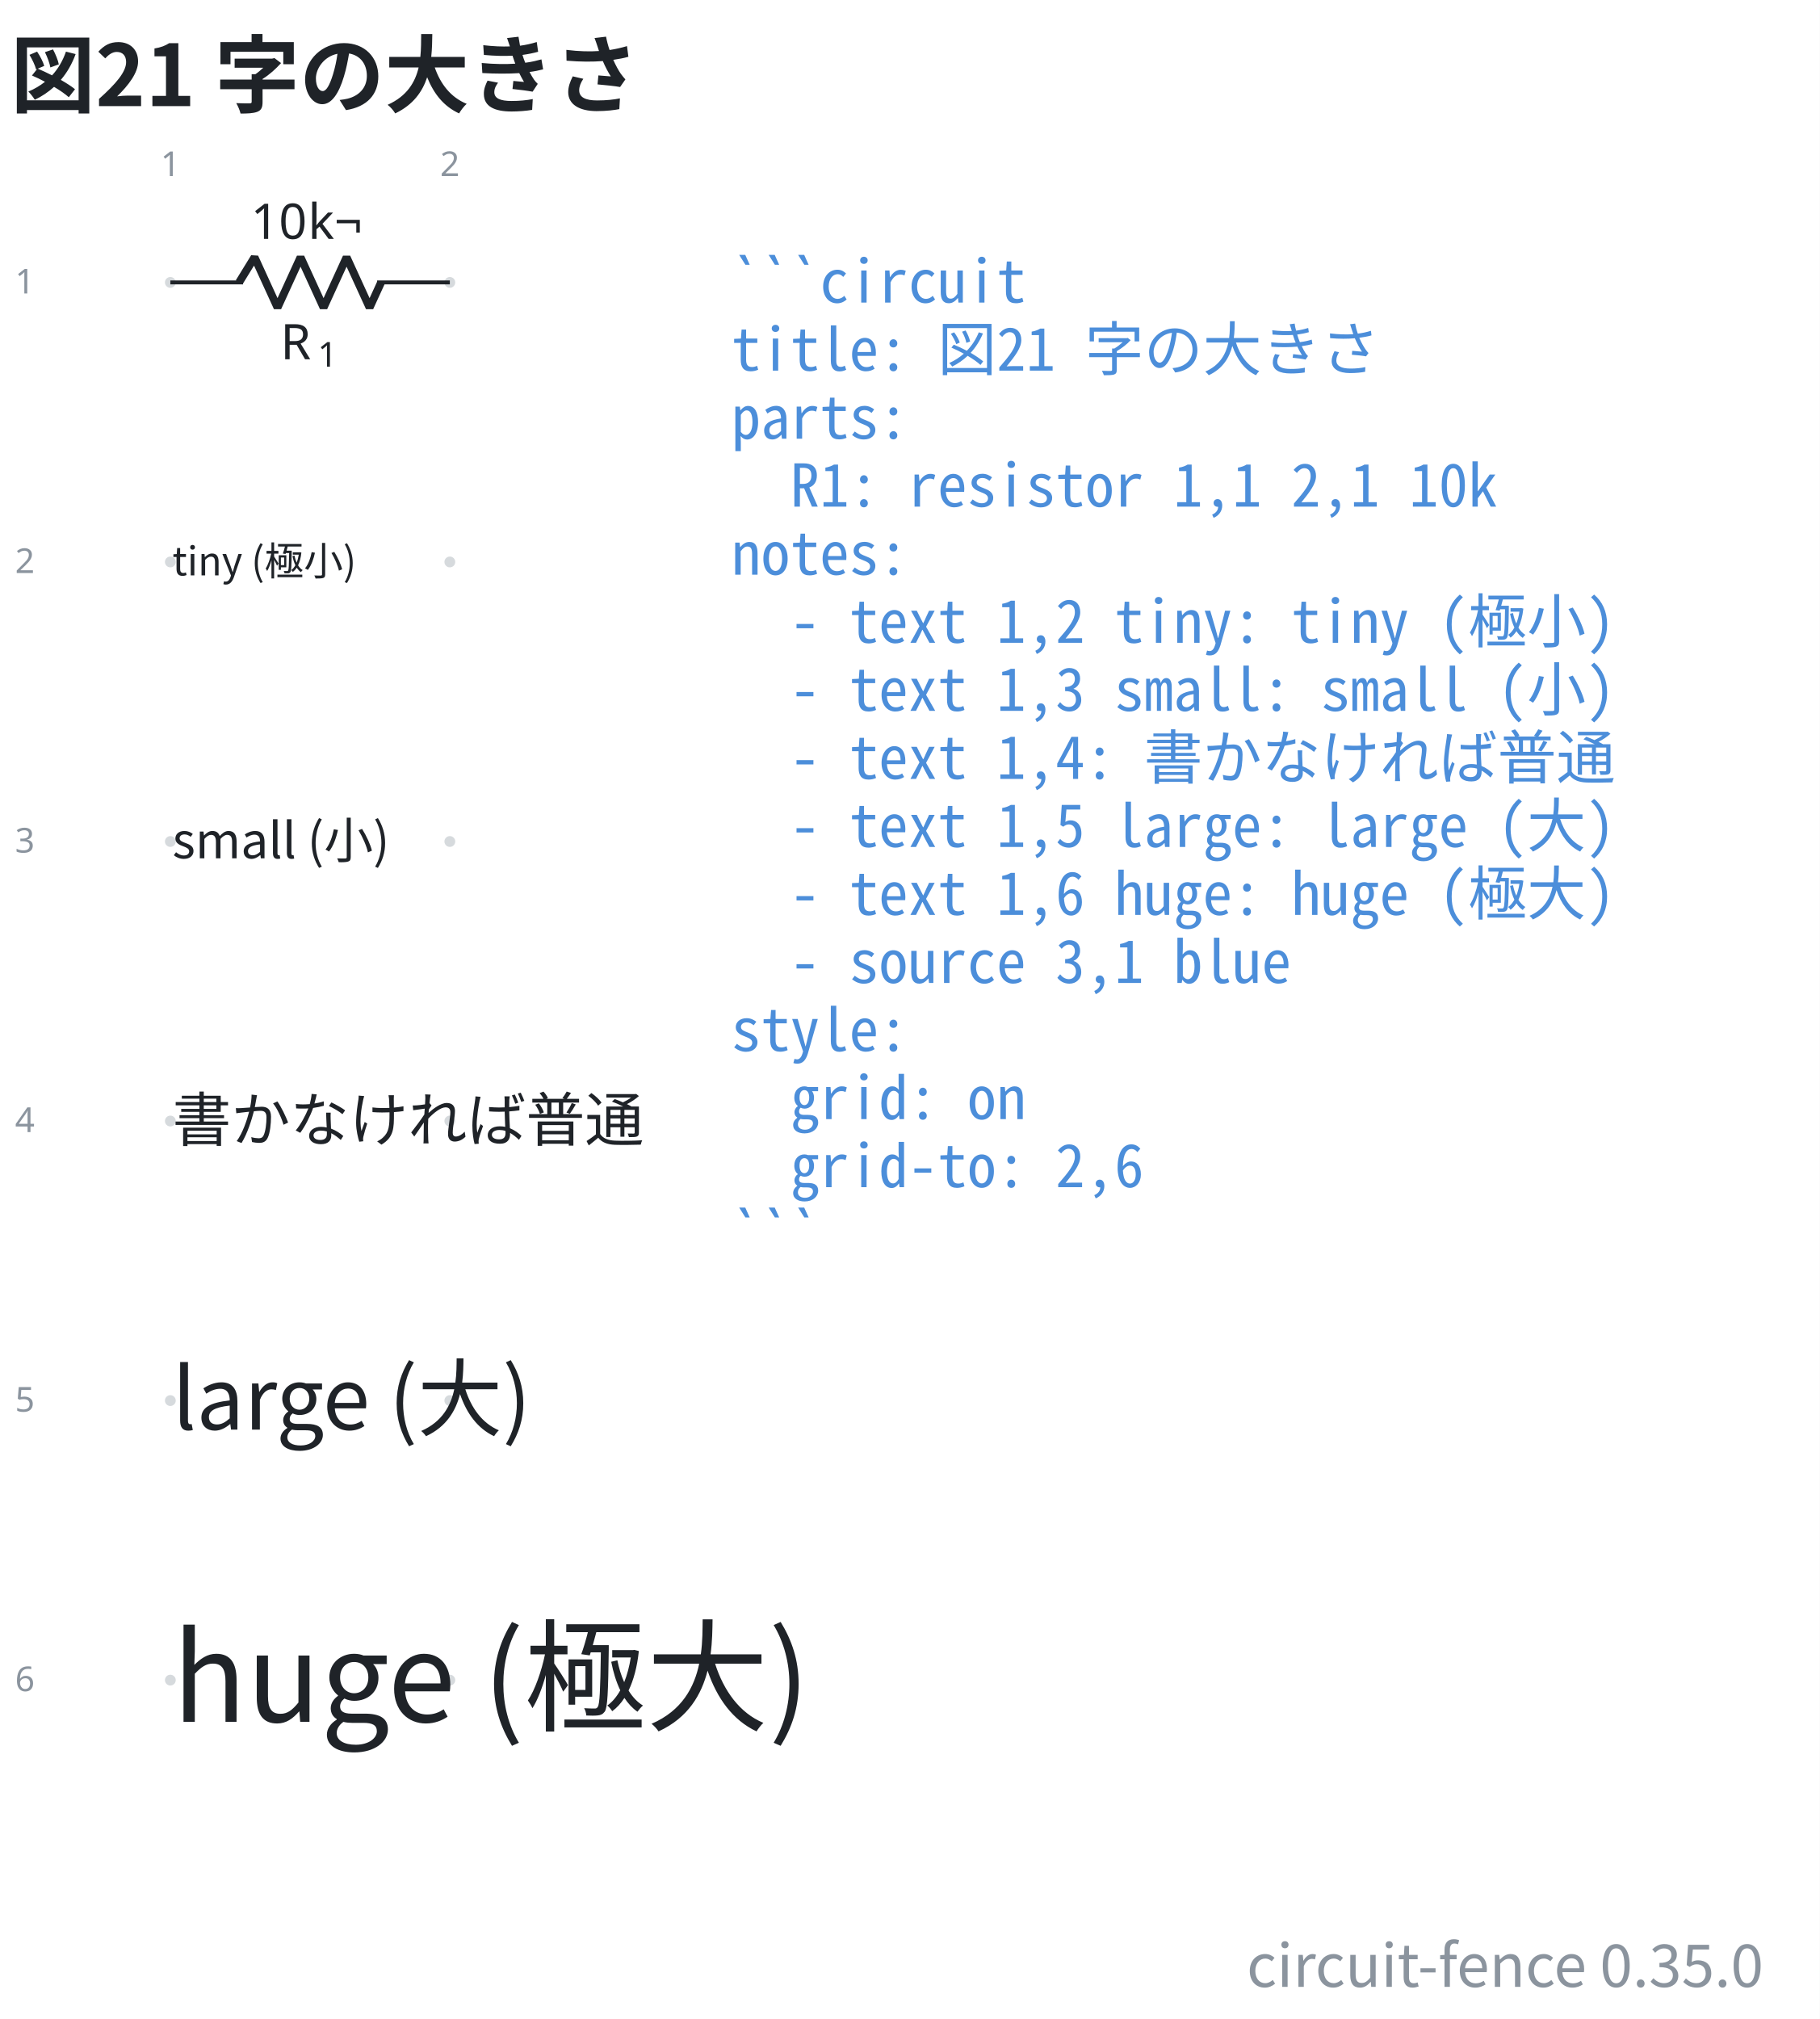
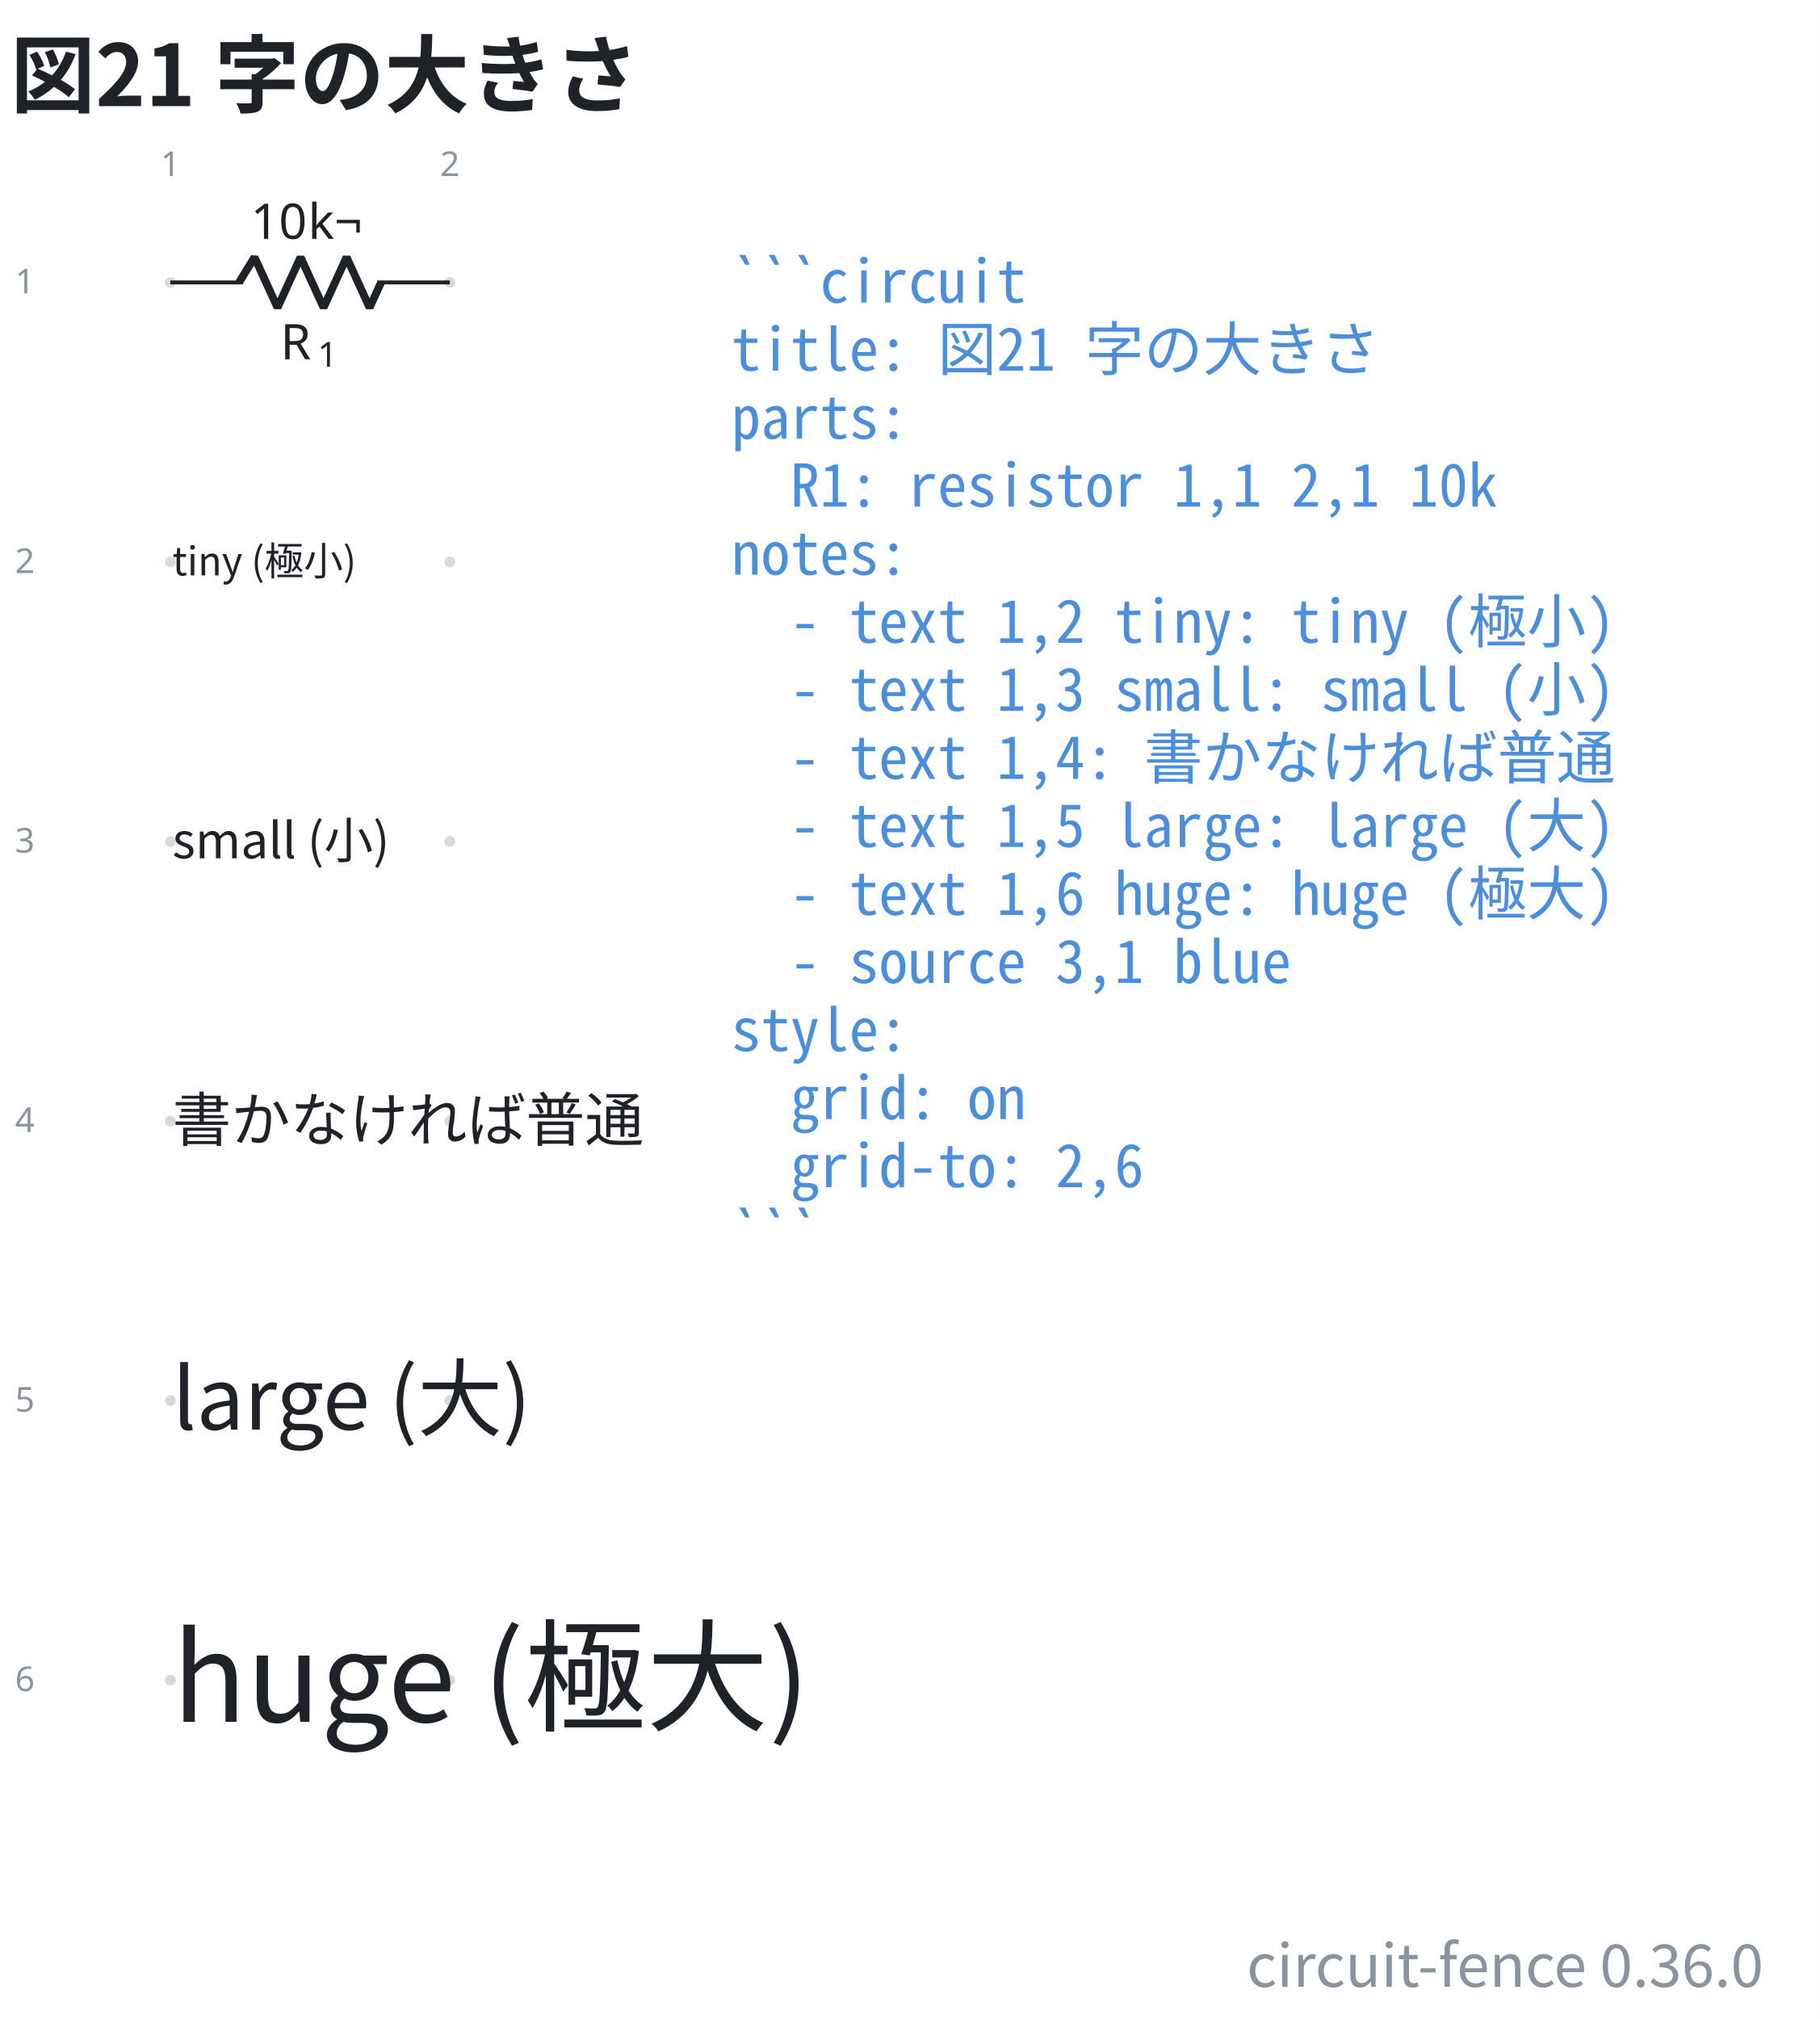
- <svg xmlns="http://www.w3.org/2000/svg" data-figure-paper="#ffffff" data-circuit-fence="0.35.0" fill="#1f2328" width="494.032" height="548" viewBox="-72 -72 370.524 411">
+ <svg xmlns="http://www.w3.org/2000/svg" data-figure-paper="#ffffff" data-circuit-fence="0.36.0" fill="#1f2328" width="494.032" height="548" viewBox="-72 -72 370.524 411">
  <rect x="-72" y="-72" width="370.524" height="411" fill="#ffffff" />
  <g stroke="#1f2328" stroke-miterlimit="10" stroke-width=".8">
    <path fill="#8b949e" fill-opacity=".35" stroke="none" stroke-opacity=".35" d="M-36.218-14.511a1.1 1.1 0 1 0-2.2 0 1.1 1.1 0 0 0 2.2 0M-36.218 42.394a1.1 1.1 0 1 0-2.2 0 1.1 1.1 0 0 0 2.2 0M-36.218 99.3a1.1 1.1 0 1 0-2.2 0 1.1 1.1 0 0 0 2.2 0M-36.218 156.205a1.1 1.1 0 1 0-2.2 0 1.1 1.1 0 0 0 2.2 0M-36.218 213.11a1.1 1.1 0 1 0-2.2 0 1.1 1.1 0 0 0 2.2 0M-36.218 270.016a1.1 1.1 0 1 0-2.2 0 1.1 1.1 0 0 0 2.2 0M20.688-14.511a1.1 1.1 0 1 0-2.2 0 1.1 1.1 0 0 0 2.2 0M20.688 42.394a1.1 1.1 0 1 0-2.2 0 1.1 1.1 0 0 0 2.2 0M20.688 99.3a1.1 1.1 0 1 0-2.2 0 1.1 1.1 0 0 0 2.2 0M20.688 156.205a1.1 1.1 0 1 0-2.2 0 1.1 1.1 0 0 0 2.2 0M20.688 213.11a1.1 1.1 0 1 0-2.2 0 1.1 1.1 0 0 0 2.2 0M20.688 270.016a1.1 1.1 0 1 0-2.2 0 1.1 1.1 0 0 0 2.2 0m-1.1 0" />
    <g fill="#8b949e" stroke="#8b949e">
      <text x="-37.318" y="-14.511" fill="#8b949e" stroke="none" font-family="cmr7" font-size="7" transform="translate(-1.993 -21.645)">1</text>
    </g>
    <g fill="#8b949e" stroke="#8b949e">
      <text x="-37.318" y="-14.511" fill="#8b949e" stroke="none" font-family="cmr7" font-size="7" transform="translate(54.912 -21.645)">2</text>
    </g>
    <g fill="#8b949e" stroke="#8b949e">
      <text x="-37.318" y="-14.511" fill="#8b949e" stroke="none" font-family="cmr7" font-size="7" transform="translate(-31.62 2.256)">1</text>
    </g>
    <g fill="#8b949e" stroke="#8b949e">
      <text x="-37.318" y="-14.511" fill="#8b949e" stroke="none" font-family="cmr7" font-size="7" transform="translate(-31.62 59.161)">2</text>
    </g>
    <g fill="#8b949e" stroke="#8b949e">
      <text x="-37.318" y="-14.511" fill="#8b949e" stroke="none" font-family="cmr7" font-size="7" transform="translate(-31.62 116.067)">3</text>
    </g>
    <g fill="#8b949e" stroke="#8b949e">
      <text x="-37.318" y="-14.511" fill="#8b949e" stroke="none" font-family="cmr7" font-size="7" transform="translate(-31.62 172.972)">4</text>
    </g>
    <g fill="#8b949e" stroke="#8b949e">
      <text x="-37.318" y="-14.511" fill="#8b949e" stroke="none" font-family="cmr7" font-size="7" transform="translate(-31.62 229.877)">5</text>
    </g>
    <g fill="#8b949e" stroke="#8b949e">
      <text x="-37.318" y="-14.511" fill="#8b949e" stroke="none" font-family="cmr7" font-size="7" transform="translate(-31.62 286.783)">6</text>
    </g>
    <path fill="none" d="M-37.318-14.511h.4m-.4 0h14.796m27.314 0h14.796m-.4 0h.4" />
    <g stroke-linejoin="bevel" stroke-width="1.6">
      <path fill="none" d="m-23.322-14.511 3.143-5.122 4.685 10.243 4.686-10.243L-6.122-9.39l4.686-10.243L3.249-9.39l2.343-5.121" />
    </g>
    <g stroke="none">
      <text x="-37.318" y="-14.511" font-family="cmmi10" font-size="10" transform="translate(22.413 15.648)">R</text>
      <text x="-29.725" y="-13.011" font-family="cmr7" font-size="7" transform="translate(22.413 15.648)">1</text>
    </g>
    <g stroke="none" font-family="cmr10" font-size="10">
      <text x="-37.318" y="-14.511" transform="translate(16.37 -8.863)">10</text>
      <text x="-25.651" y="-14.511" transform="translate(16.37 -8.863)">k¬</text>
    </g>
    <g>
      <text x="-37.318" y="-14.511" fill="#1f2328" stroke="none" font-family="'Noto Sans CJK JP','Noto Sans JP','Hiragino Sans','Yu Gothic',sans-serif" font-size="8" transform="translate(.4 59.639)">tiny (極小)</text>
    </g>
    <g>
      <text x="-37.318" y="-14.511" fill="#1f2328" stroke="none" font-family="'Noto Sans CJK JP','Noto Sans JP','Hiragino Sans','Yu Gothic',sans-serif" font-size="10" transform="translate(.4 117.228)">small (小)</text>
    </g>
    <g>
      <text x="-37.318" y="-14.511" fill="#1f2328" stroke="none" font-family="'Noto Sans CJK JP','Noto Sans JP','Hiragino Sans','Yu Gothic',sans-serif" font-size="12" transform="translate(.4 174.816)">書かなければ普通</text>
    </g>
    <g>
      <text x="-37.318" y="-14.511" fill="#1f2328" stroke="none" font-family="'Noto Sans CJK JP','Noto Sans JP','Hiragino Sans','Yu Gothic',sans-serif" font-size="17.28" transform="translate(.4 233.525)">large (大)</text>
    </g>
    <g>
      <text x="-37.318" y="-14.511" fill="#1f2328" stroke="none" font-family="'Noto Sans CJK JP','Noto Sans JP','Hiragino Sans','Yu Gothic',sans-serif" font-size="24.88" transform="translate(.4 293.026)">huge (極大)</text>
    </g>
    <g>
      <text x="-37.318" y="-14.511" fill="#4c8eda" stroke="none" font-family="'Noto Sans Mono CJK JP',ui-monospace,'SFMono-Regular',Consolas,'Liberation Mono',monospace" font-size="12" transform="translate(114.211 4.1)" xml:space="preserve">```circuit</text>
    </g>
    <g>
      <text x="-37.318" y="-14.511" fill="#4c8eda" stroke="none" font-family="'Noto Sans Mono CJK JP',ui-monospace,'SFMono-Regular',Consolas,'Liberation Mono',monospace" font-size="12" transform="translate(114.211 17.956)" xml:space="preserve">title: 図21 字の大きさ</text>
    </g>
    <g>
      <text x="-37.318" y="-14.511" fill="#4c8eda" stroke="none" font-family="'Noto Sans Mono CJK JP',ui-monospace,'SFMono-Regular',Consolas,'Liberation Mono',monospace" font-size="12" transform="translate(114.211 31.813)" xml:space="preserve">parts:</text>
    </g>
    <g>
      <text x="-37.318" y="-14.511" fill="#4c8eda" stroke="none" font-family="'Noto Sans Mono CJK JP',ui-monospace,'SFMono-Regular',Consolas,'Liberation Mono',monospace" font-size="12" transform="translate(114.211 45.641)" xml:space="preserve">  R1: resistor 1,1 2,1 10k</text>
    </g>
    <g>
      <text x="-37.318" y="-14.511" fill="#4c8eda" stroke="none" font-family="'Noto Sans Mono CJK JP',ui-monospace,'SFMono-Regular',Consolas,'Liberation Mono',monospace" font-size="12" transform="translate(114.211 59.498)" xml:space="preserve">notes:</text>
    </g>
    <g>
      <text x="-37.318" y="-14.511" fill="#4c8eda" stroke="none" font-family="'Noto Sans Mono CJK JP',ui-monospace,'SFMono-Regular',Consolas,'Liberation Mono',monospace" font-size="12" transform="translate(114.211 73.354)" xml:space="preserve">  - text 1,2 tiny: tiny (極小)</text>
    </g>
    <g>
      <text x="-37.318" y="-14.511" fill="#4c8eda" stroke="none" font-family="'Noto Sans Mono CJK JP',ui-monospace,'SFMono-Regular',Consolas,'Liberation Mono',monospace" font-size="12" transform="translate(114.211 87.21)" xml:space="preserve">  - text 1,3 small: small (小)</text>
    </g>
    <g>
      <text x="-37.318" y="-14.511" fill="#4c8eda" stroke="none" font-family="'Noto Sans Mono CJK JP',ui-monospace,'SFMono-Regular',Consolas,'Liberation Mono',monospace" font-size="12" transform="translate(114.211 101.067)" xml:space="preserve">  - text 1,4: 書かなければ普通</text>
    </g>
    <g>
      <text x="-37.318" y="-14.511" fill="#4c8eda" stroke="none" font-family="'Noto Sans Mono CJK JP',ui-monospace,'SFMono-Regular',Consolas,'Liberation Mono',monospace" font-size="12" transform="translate(114.211 114.924)" xml:space="preserve">  - text 1,5 large: large (大)</text>
    </g>
    <g>
      <text x="-37.318" y="-14.511" fill="#4c8eda" stroke="none" font-family="'Noto Sans Mono CJK JP',ui-monospace,'SFMono-Regular',Consolas,'Liberation Mono',monospace" font-size="12" transform="translate(114.211 128.751)" xml:space="preserve">  - text 1,6 huge: huge (極大)</text>
    </g>
    <g>
      <text x="-37.318" y="-14.511" fill="#4c8eda" stroke="none" font-family="'Noto Sans Mono CJK JP',ui-monospace,'SFMono-Regular',Consolas,'Liberation Mono',monospace" font-size="12" transform="translate(114.211 142.608)" xml:space="preserve">  - source 3,1 blue</text>
    </g>
    <g>
      <text x="-37.318" y="-14.511" fill="#4c8eda" stroke="none" font-family="'Noto Sans Mono CJK JP',ui-monospace,'SFMono-Regular',Consolas,'Liberation Mono',monospace" font-size="12" transform="translate(114.211 156.464)" xml:space="preserve">style:</text>
    </g>
    <g>
      <text x="-37.318" y="-14.511" fill="#4c8eda" stroke="none" font-family="'Noto Sans Mono CJK JP',ui-monospace,'SFMono-Regular',Consolas,'Liberation Mono',monospace" font-size="12" transform="translate(114.211 170.32)" xml:space="preserve">  grid: on</text>
    </g>
    <g>
      <text x="-37.318" y="-14.511" fill="#4c8eda" stroke="none" font-family="'Noto Sans Mono CJK JP',ui-monospace,'SFMono-Regular',Consolas,'Liberation Mono',monospace" font-size="12" transform="translate(114.211 184.177)" xml:space="preserve">  grid-to: 2,6</text>
    </g>
    <g>
      <text x="-37.318" y="-14.511" fill="#4c8eda" stroke="none" font-family="'Noto Sans Mono CJK JP',ui-monospace,'SFMono-Regular',Consolas,'Liberation Mono',monospace" font-size="12" transform="translate(114.211 198.034)" xml:space="preserve">```</text>
    </g>
    <g>
      <text x="-37.318" y="-14.511" fill="#1f2328" stroke="none" font-family="'Noto Sans CJK JP','Noto Sans JP','Hiragino Sans','Yu Gothic',sans-serif" font-size="17.28" transform="translate(-32.552 -35.889)" font-weight="bold">図21 字の大きさ</text>
    </g>
    <g>
-       <text x="-37.318" y="-14.511" fill="#8b949e" stroke="none" font-family="'Noto Sans CJK JP','Noto Sans JP','Hiragino Sans','Yu Gothic',sans-serif" font-size="12" transform="translate(324.364 346.968)" text-anchor="end">circuit-fence 0.35.0</text>
+       <text x="-37.318" y="-14.511" fill="#8b949e" stroke="none" font-family="'Noto Sans CJK JP','Noto Sans JP','Hiragino Sans','Yu Gothic',sans-serif" font-size="12" transform="translate(324.364 346.968)" text-anchor="end">circuit-fence 0.36.0</text>
    </g>
  </g>
</svg>
